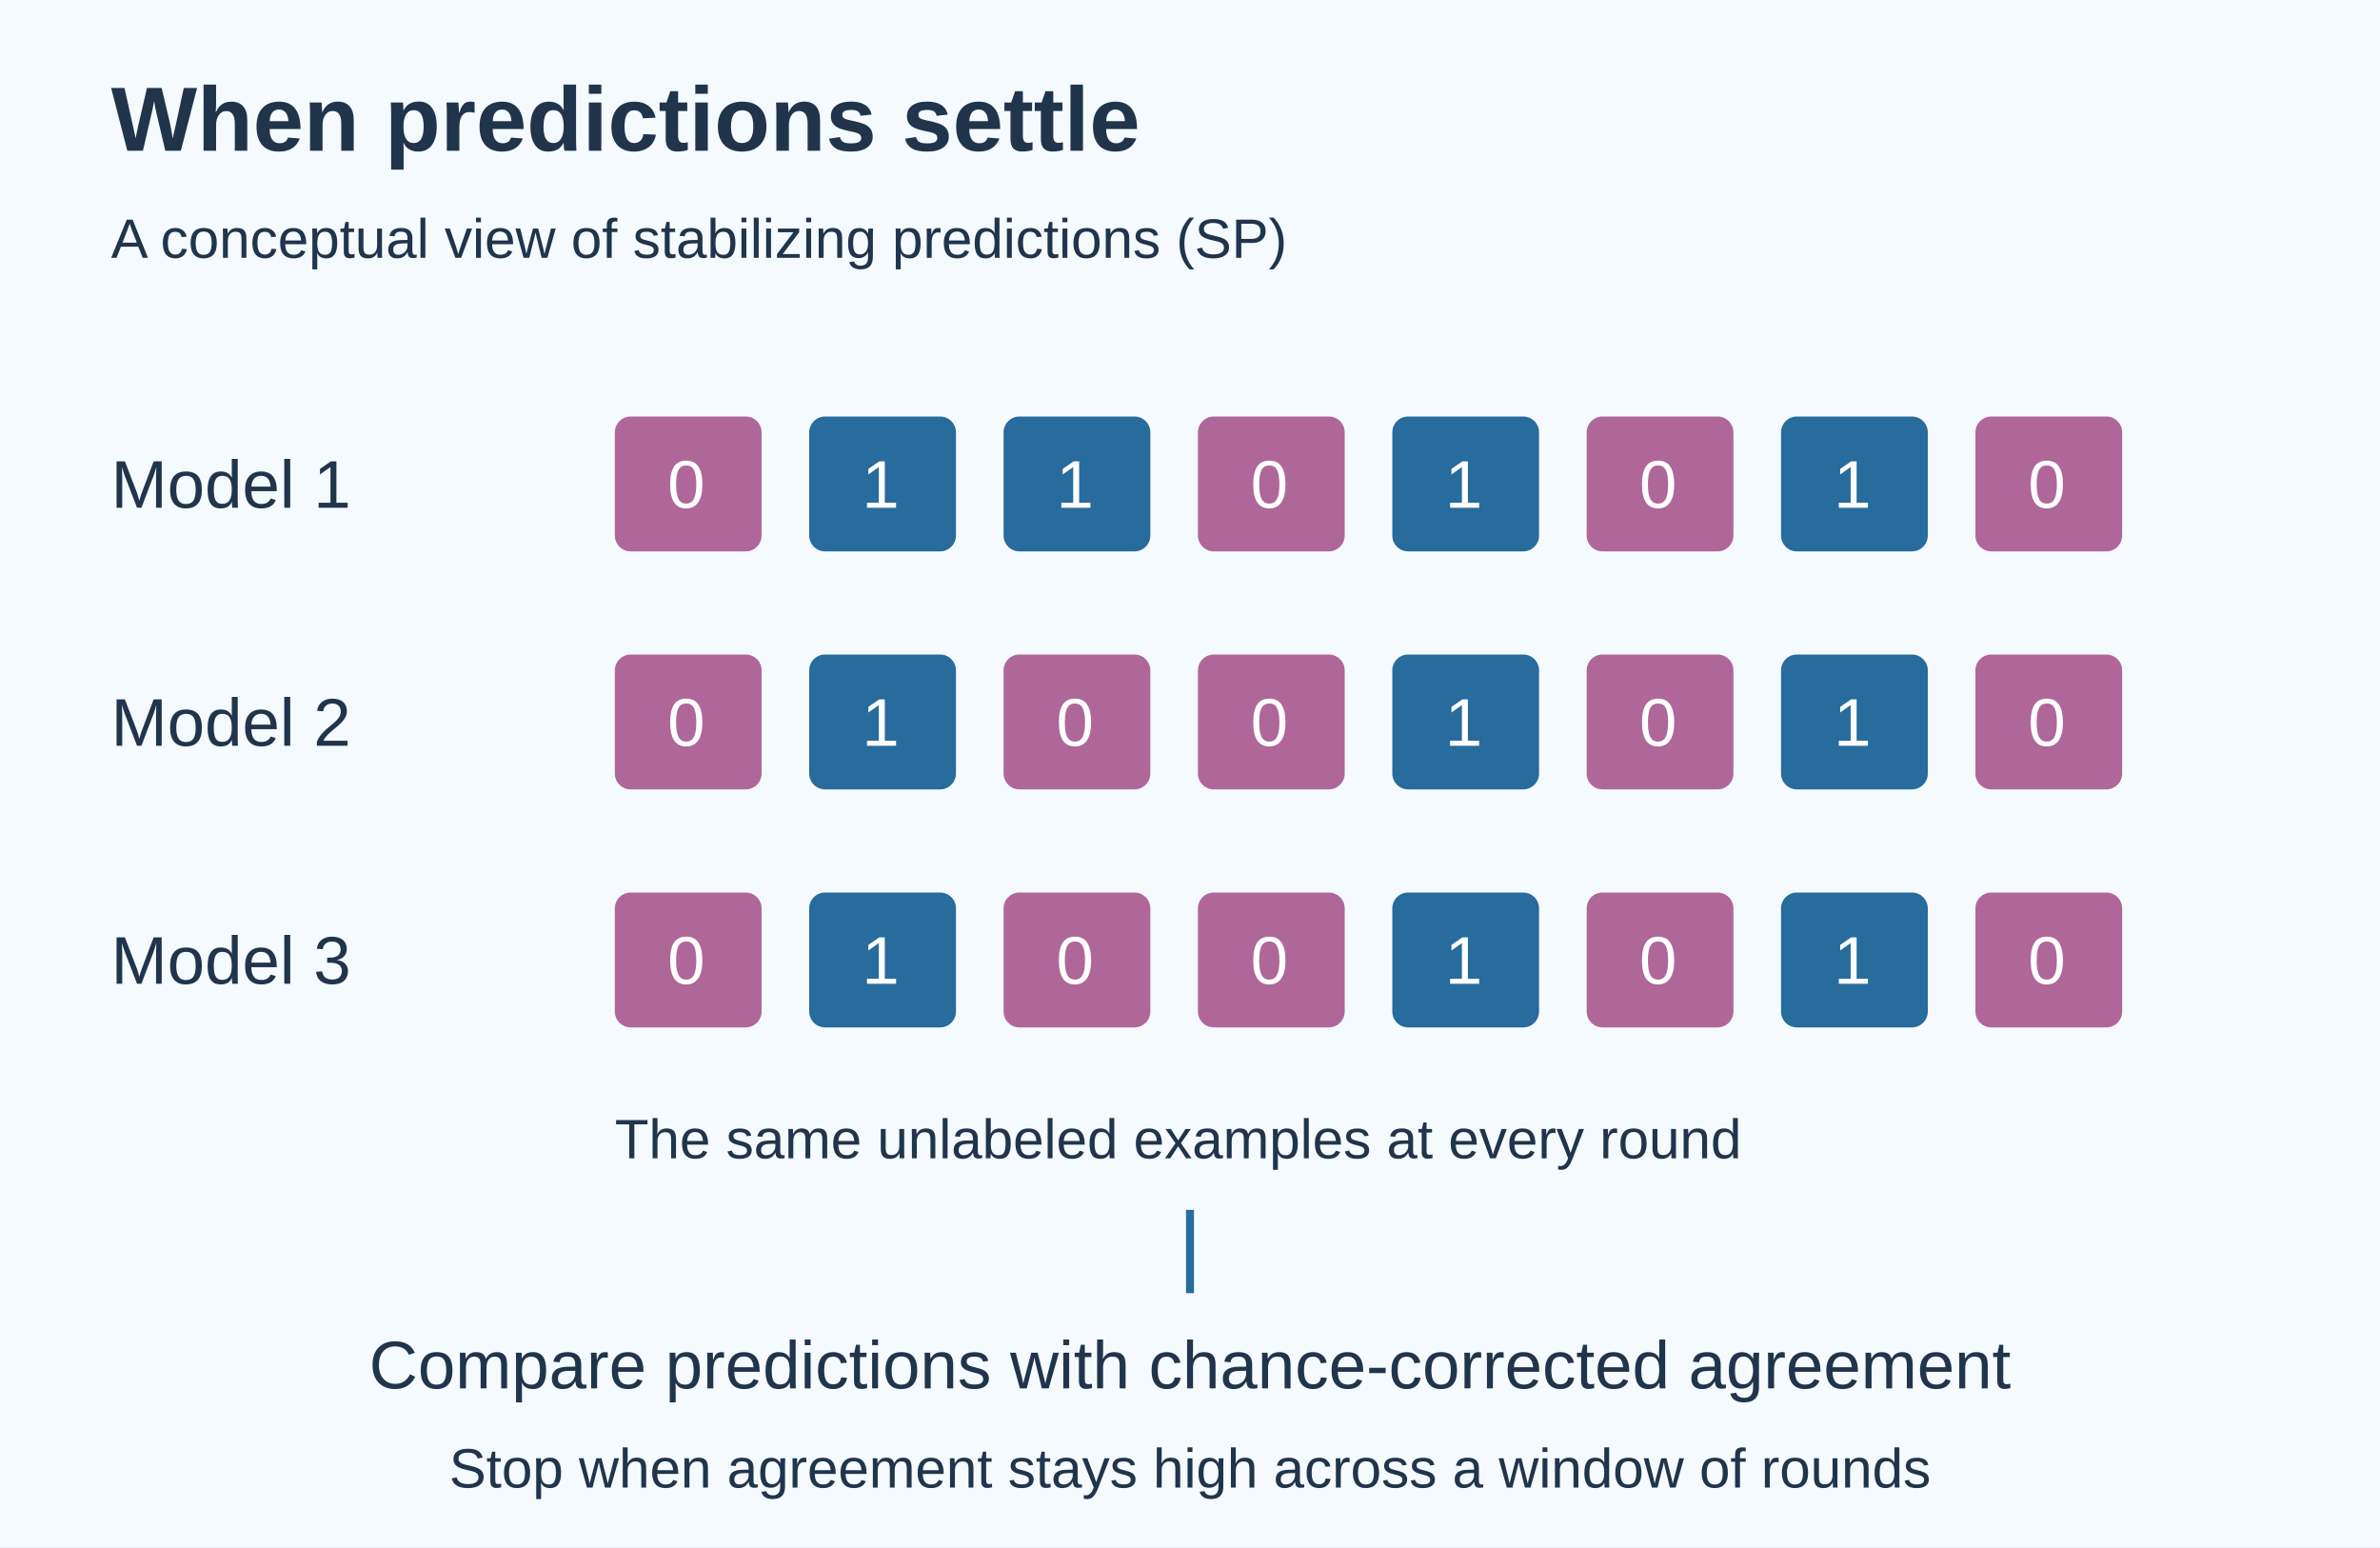
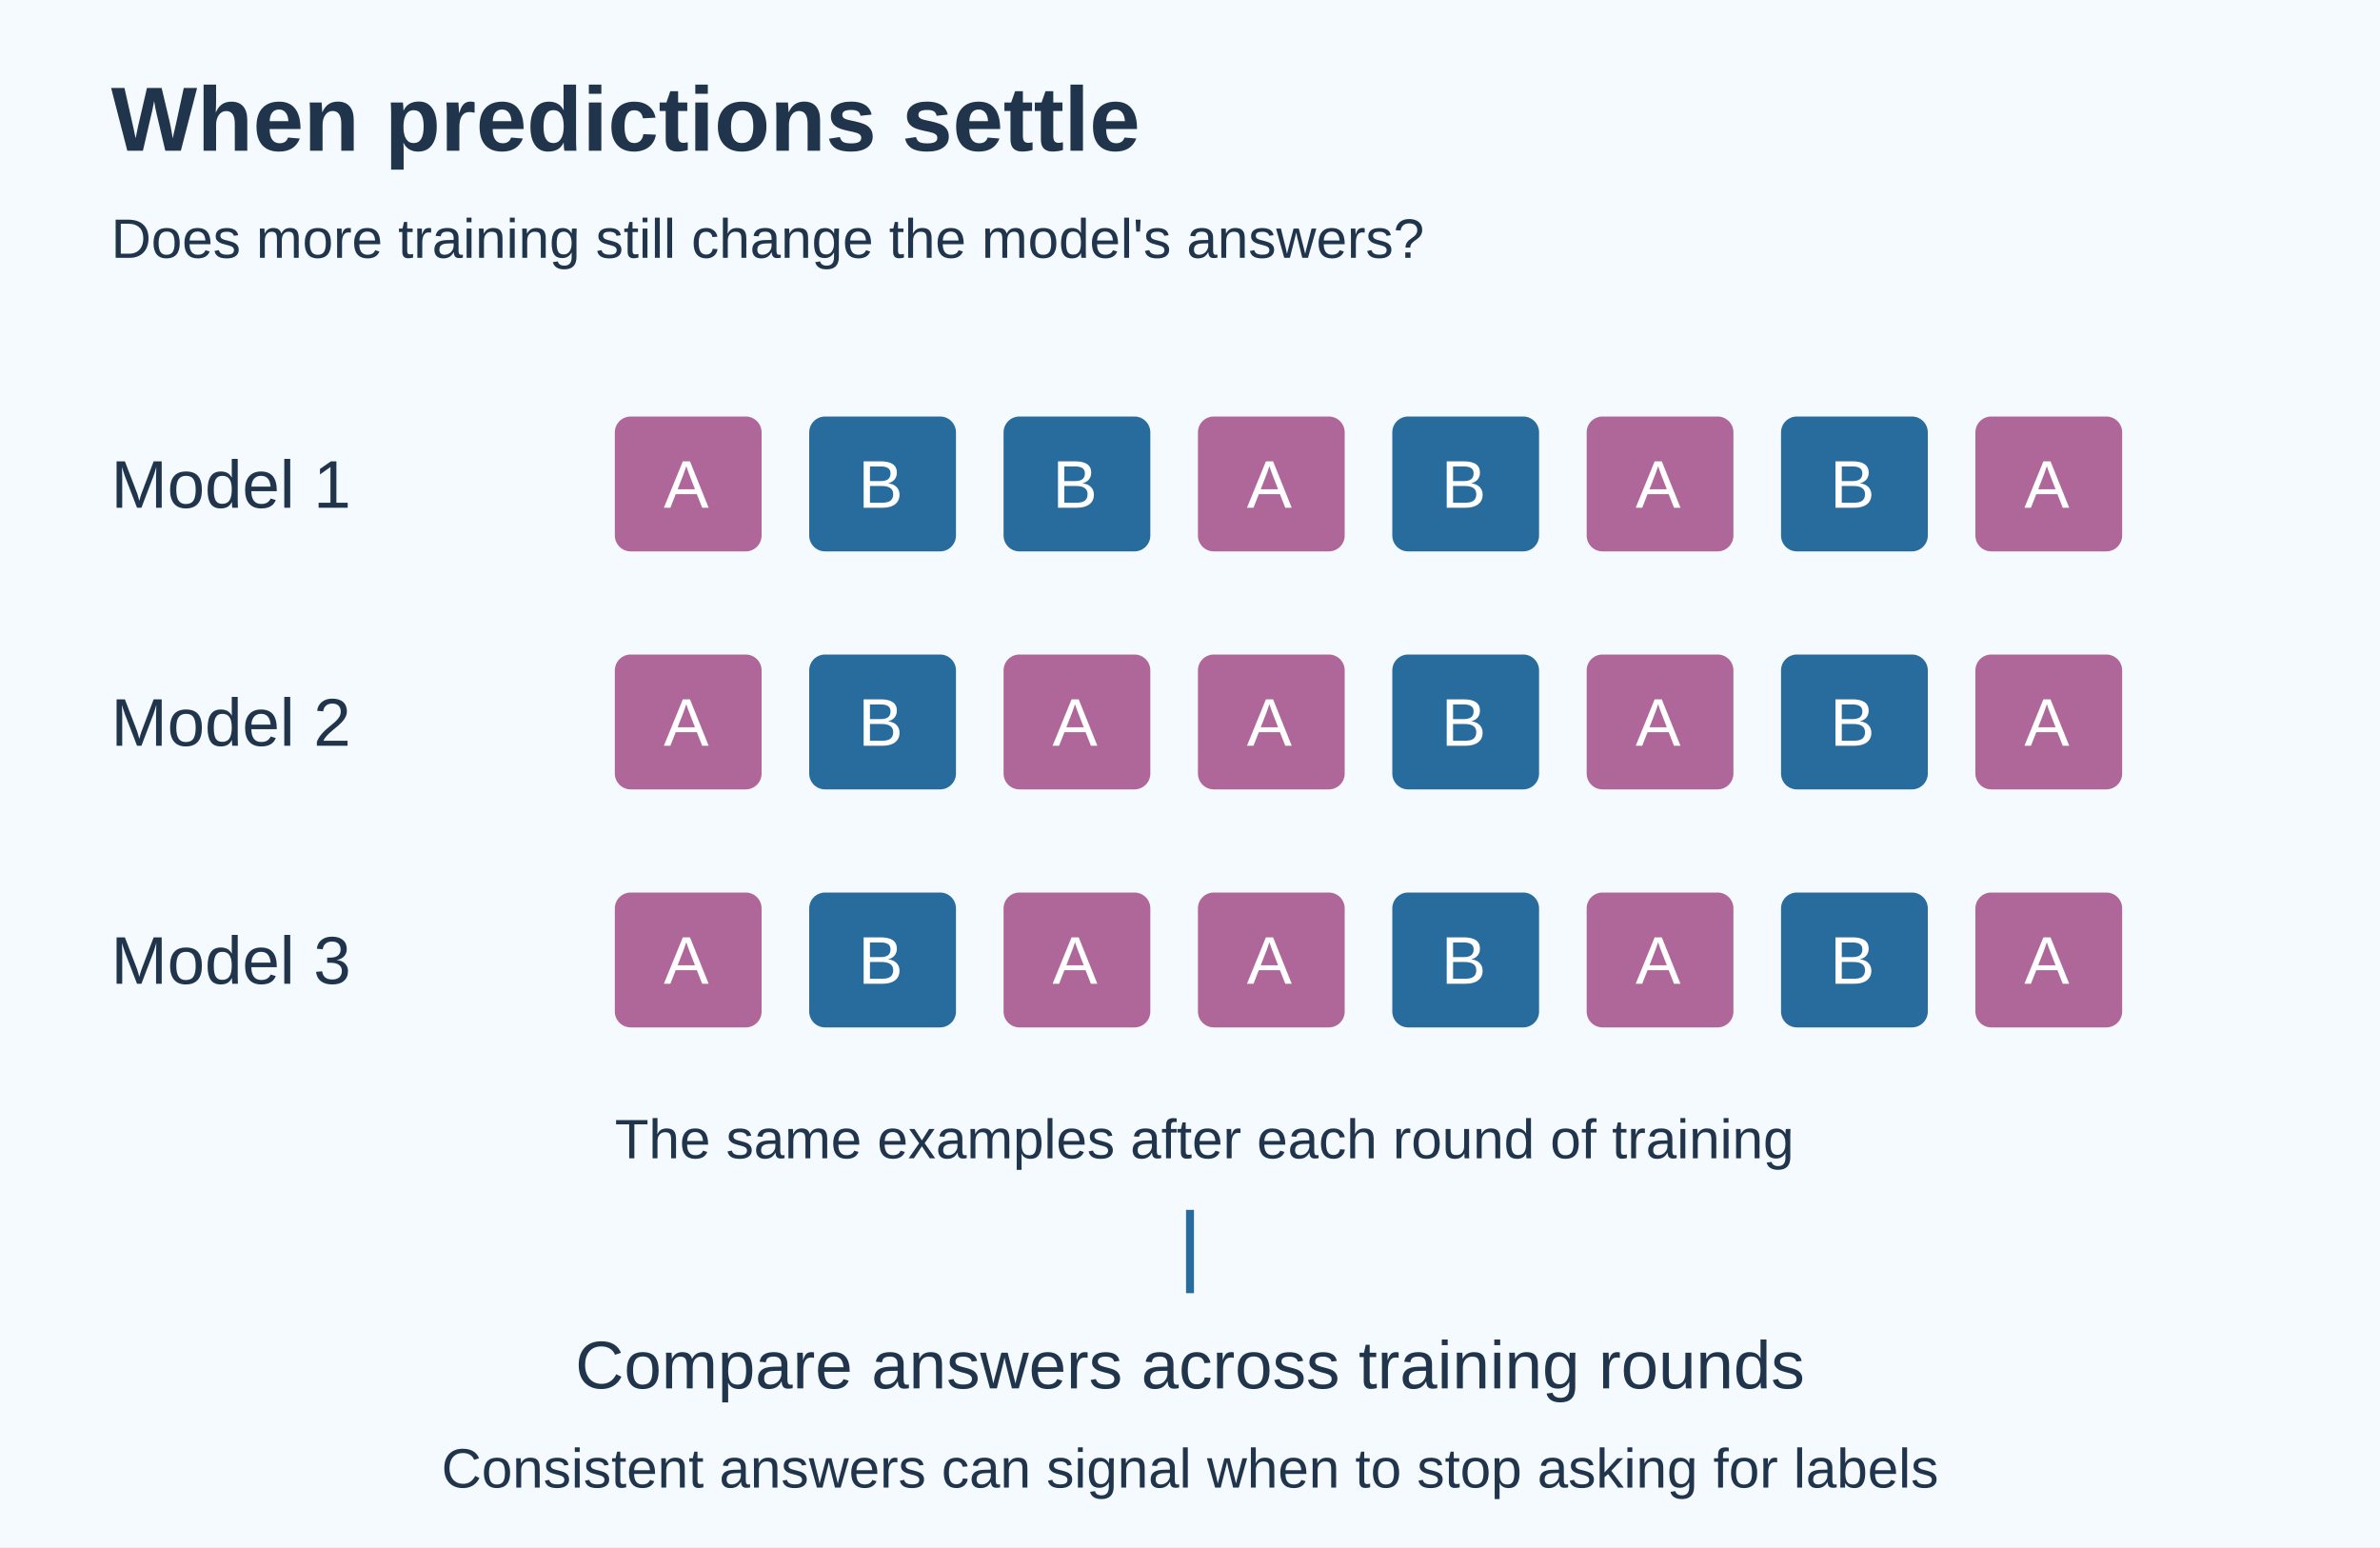
<svg xmlns="http://www.w3.org/2000/svg" viewBox="0 0 600 390">
  <rect width="600" height="390" fill="#f5faff" />
  <style>text{font-family:Arial,sans-serif;fill:#20354c;font-size:17px}.small{font-size:14px}.title{font-size:23px;font-weight:bold}</style>
  <text class="title" x="28" y="38">When predictions settle</text>
-   <text class="small" x="28" y="65">A conceptual view of stabilizing predictions (SP)</text>
+   <text class="small" x="28" y="65">Does more training still change the model's answers?</text>
  <text x="28" y="128">Model 1</text>
  <rect x="155" y="105" width="37" height="34" rx="4" fill="#af679a" />
-   <text x="173" y="128" text-anchor="middle" style="fill:white">0</text>
+   <text x="173" y="128" text-anchor="middle" style="fill:white">A</text>
  <rect x="204" y="105" width="37" height="34" rx="4" fill="#286b9d" />
-   <text x="222" y="128" text-anchor="middle" style="fill:white">1</text>
+   <text x="222" y="128" text-anchor="middle" style="fill:white">B</text>
  <rect x="253" y="105" width="37" height="34" rx="4" fill="#286b9d" />
-   <text x="271" y="128" text-anchor="middle" style="fill:white">1</text>
+   <text x="271" y="128" text-anchor="middle" style="fill:white">B</text>
  <rect x="302" y="105" width="37" height="34" rx="4" fill="#af679a" />
-   <text x="320" y="128" text-anchor="middle" style="fill:white">0</text>
+   <text x="320" y="128" text-anchor="middle" style="fill:white">A</text>
  <rect x="351" y="105" width="37" height="34" rx="4" fill="#286b9d" />
-   <text x="369" y="128" text-anchor="middle" style="fill:white">1</text>
+   <text x="369" y="128" text-anchor="middle" style="fill:white">B</text>
  <rect x="400" y="105" width="37" height="34" rx="4" fill="#af679a" />
-   <text x="418" y="128" text-anchor="middle" style="fill:white">0</text>
+   <text x="418" y="128" text-anchor="middle" style="fill:white">A</text>
  <rect x="449" y="105" width="37" height="34" rx="4" fill="#286b9d" />
-   <text x="467" y="128" text-anchor="middle" style="fill:white">1</text>
+   <text x="467" y="128" text-anchor="middle" style="fill:white">B</text>
  <rect x="498" y="105" width="37" height="34" rx="4" fill="#af679a" />
-   <text x="516" y="128" text-anchor="middle" style="fill:white">0</text>
+   <text x="516" y="128" text-anchor="middle" style="fill:white">A</text>
  <text x="28" y="188">Model 2</text>
  <rect x="155" y="165" width="37" height="34" rx="4" fill="#af679a" />
-   <text x="173" y="188" text-anchor="middle" style="fill:white">0</text>
+   <text x="173" y="188" text-anchor="middle" style="fill:white">A</text>
  <rect x="204" y="165" width="37" height="34" rx="4" fill="#286b9d" />
-   <text x="222" y="188" text-anchor="middle" style="fill:white">1</text>
+   <text x="222" y="188" text-anchor="middle" style="fill:white">B</text>
  <rect x="253" y="165" width="37" height="34" rx="4" fill="#af679a" />
-   <text x="271" y="188" text-anchor="middle" style="fill:white">0</text>
+   <text x="271" y="188" text-anchor="middle" style="fill:white">A</text>
  <rect x="302" y="165" width="37" height="34" rx="4" fill="#af679a" />
-   <text x="320" y="188" text-anchor="middle" style="fill:white">0</text>
+   <text x="320" y="188" text-anchor="middle" style="fill:white">A</text>
  <rect x="351" y="165" width="37" height="34" rx="4" fill="#286b9d" />
-   <text x="369" y="188" text-anchor="middle" style="fill:white">1</text>
+   <text x="369" y="188" text-anchor="middle" style="fill:white">B</text>
  <rect x="400" y="165" width="37" height="34" rx="4" fill="#af679a" />
-   <text x="418" y="188" text-anchor="middle" style="fill:white">0</text>
+   <text x="418" y="188" text-anchor="middle" style="fill:white">A</text>
  <rect x="449" y="165" width="37" height="34" rx="4" fill="#286b9d" />
-   <text x="467" y="188" text-anchor="middle" style="fill:white">1</text>
+   <text x="467" y="188" text-anchor="middle" style="fill:white">B</text>
  <rect x="498" y="165" width="37" height="34" rx="4" fill="#af679a" />
-   <text x="516" y="188" text-anchor="middle" style="fill:white">0</text>
+   <text x="516" y="188" text-anchor="middle" style="fill:white">A</text>
  <text x="28" y="248">Model 3</text>
  <rect x="155" y="225" width="37" height="34" rx="4" fill="#af679a" />
-   <text x="173" y="248" text-anchor="middle" style="fill:white">0</text>
+   <text x="173" y="248" text-anchor="middle" style="fill:white">A</text>
  <rect x="204" y="225" width="37" height="34" rx="4" fill="#286b9d" />
-   <text x="222" y="248" text-anchor="middle" style="fill:white">1</text>
+   <text x="222" y="248" text-anchor="middle" style="fill:white">B</text>
  <rect x="253" y="225" width="37" height="34" rx="4" fill="#af679a" />
-   <text x="271" y="248" text-anchor="middle" style="fill:white">0</text>
+   <text x="271" y="248" text-anchor="middle" style="fill:white">A</text>
  <rect x="302" y="225" width="37" height="34" rx="4" fill="#af679a" />
-   <text x="320" y="248" text-anchor="middle" style="fill:white">0</text>
+   <text x="320" y="248" text-anchor="middle" style="fill:white">A</text>
  <rect x="351" y="225" width="37" height="34" rx="4" fill="#286b9d" />
-   <text x="369" y="248" text-anchor="middle" style="fill:white">1</text>
+   <text x="369" y="248" text-anchor="middle" style="fill:white">B</text>
  <rect x="400" y="225" width="37" height="34" rx="4" fill="#af679a" />
-   <text x="418" y="248" text-anchor="middle" style="fill:white">0</text>
+   <text x="418" y="248" text-anchor="middle" style="fill:white">A</text>
  <rect x="449" y="225" width="37" height="34" rx="4" fill="#286b9d" />
-   <text x="467" y="248" text-anchor="middle" style="fill:white">1</text>
+   <text x="467" y="248" text-anchor="middle" style="fill:white">B</text>
  <rect x="498" y="225" width="37" height="34" rx="4" fill="#af679a" />
-   <text x="516" y="248" text-anchor="middle" style="fill:white">0</text>
-   <text class="small" x="155" y="292">The same unlabeled examples at every round</text>
+   <text x="516" y="248" text-anchor="middle" style="fill:white">A</text>
+   <text class="small" x="155" y="292">The same examples after each round of training</text>
  <path d="M300 305 v21" stroke="#286b9d" stroke-width="2" />
-   <text x="300" y="350" text-anchor="middle">Compare predictions with chance-corrected agreement</text>
-   <text class="small" x="300" y="375" text-anchor="middle">Stop when agreement stays high across a window of rounds</text>
+   <text x="300" y="350" text-anchor="middle">Compare answers across training rounds</text>
+   <text class="small" x="300" y="375" text-anchor="middle">Consistent answers can signal when to stop asking for labels</text>
</svg>
